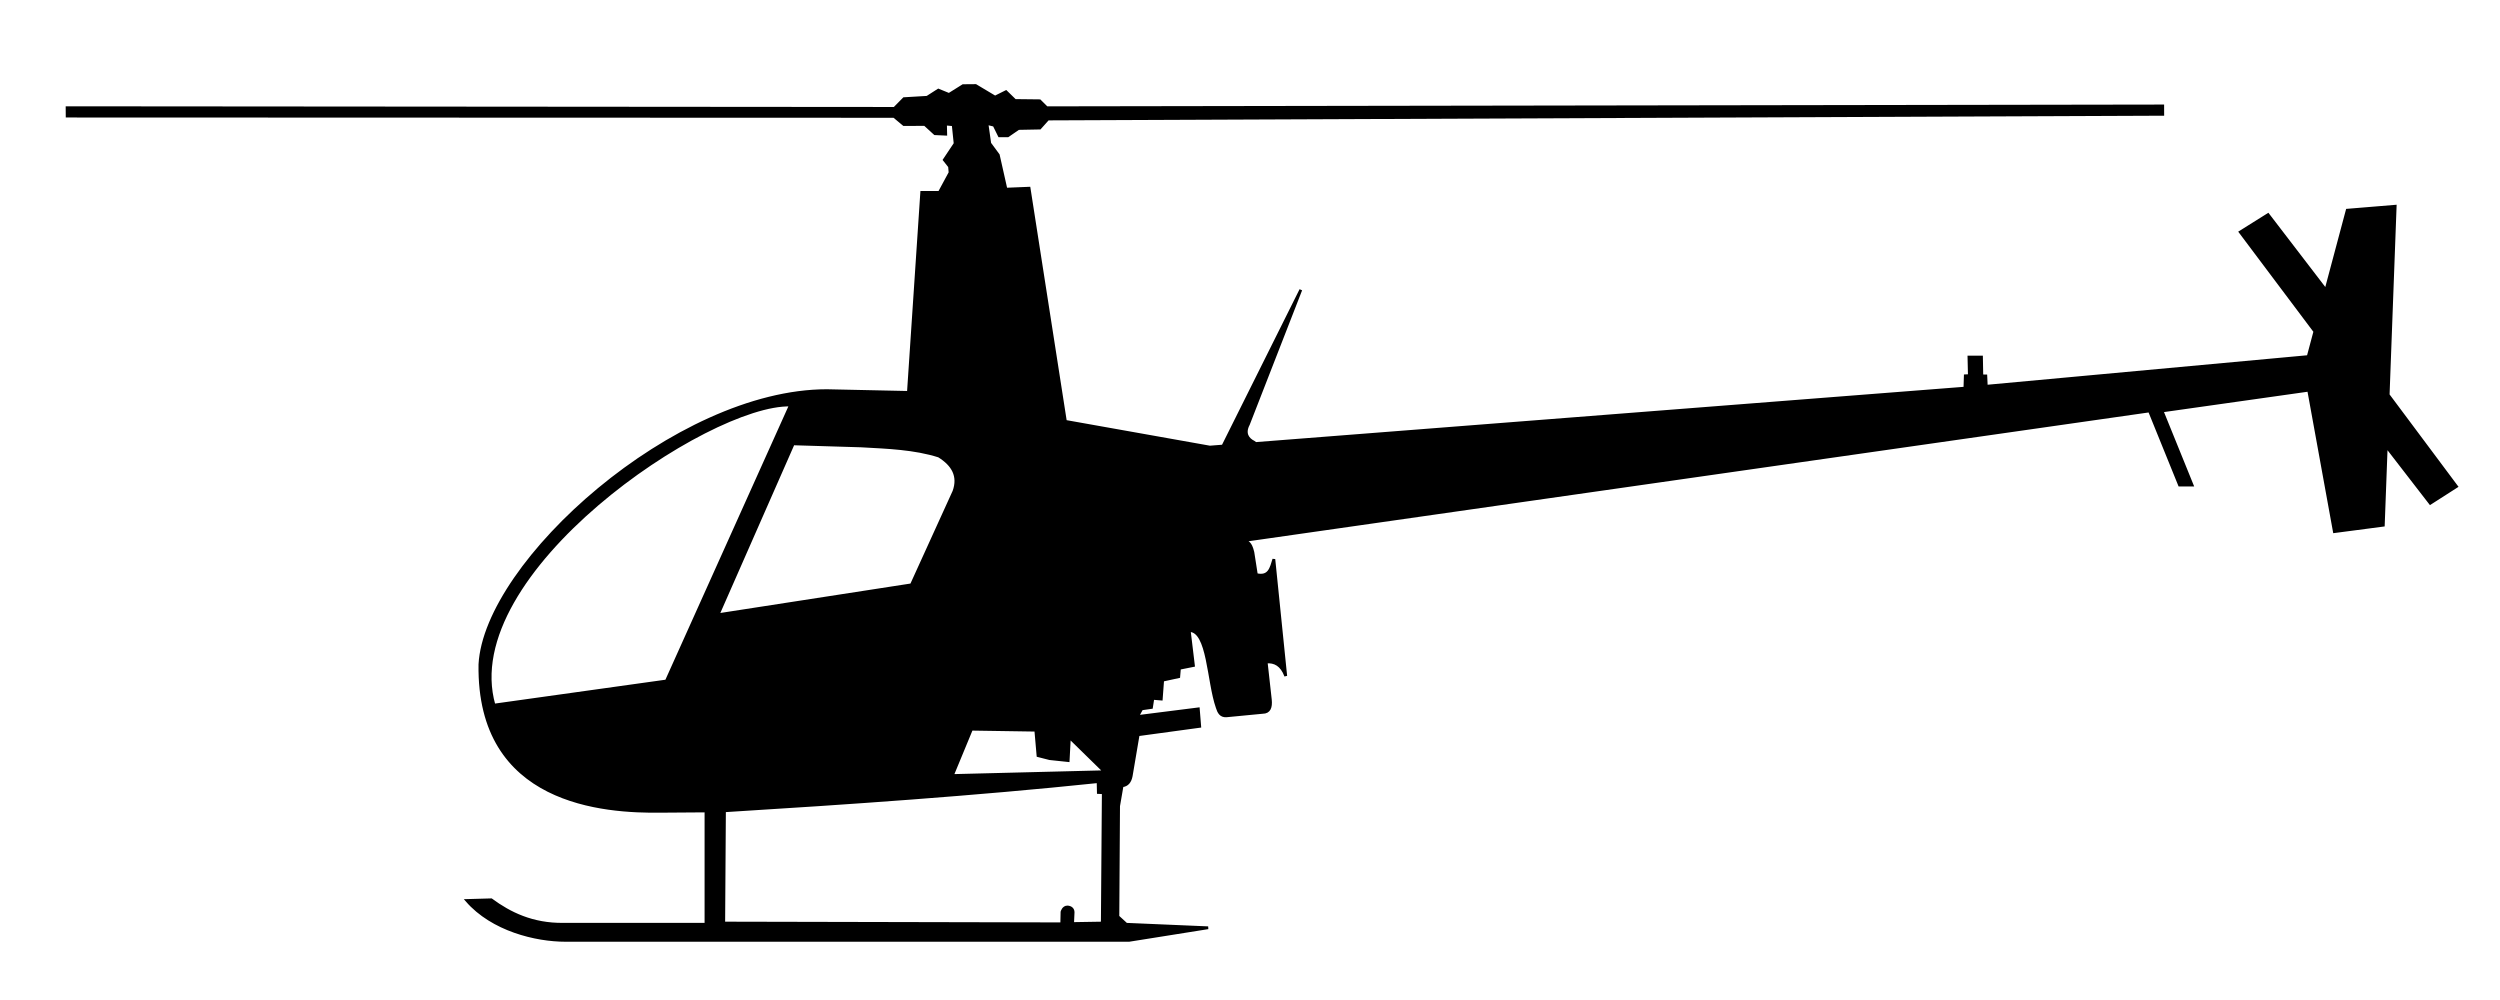
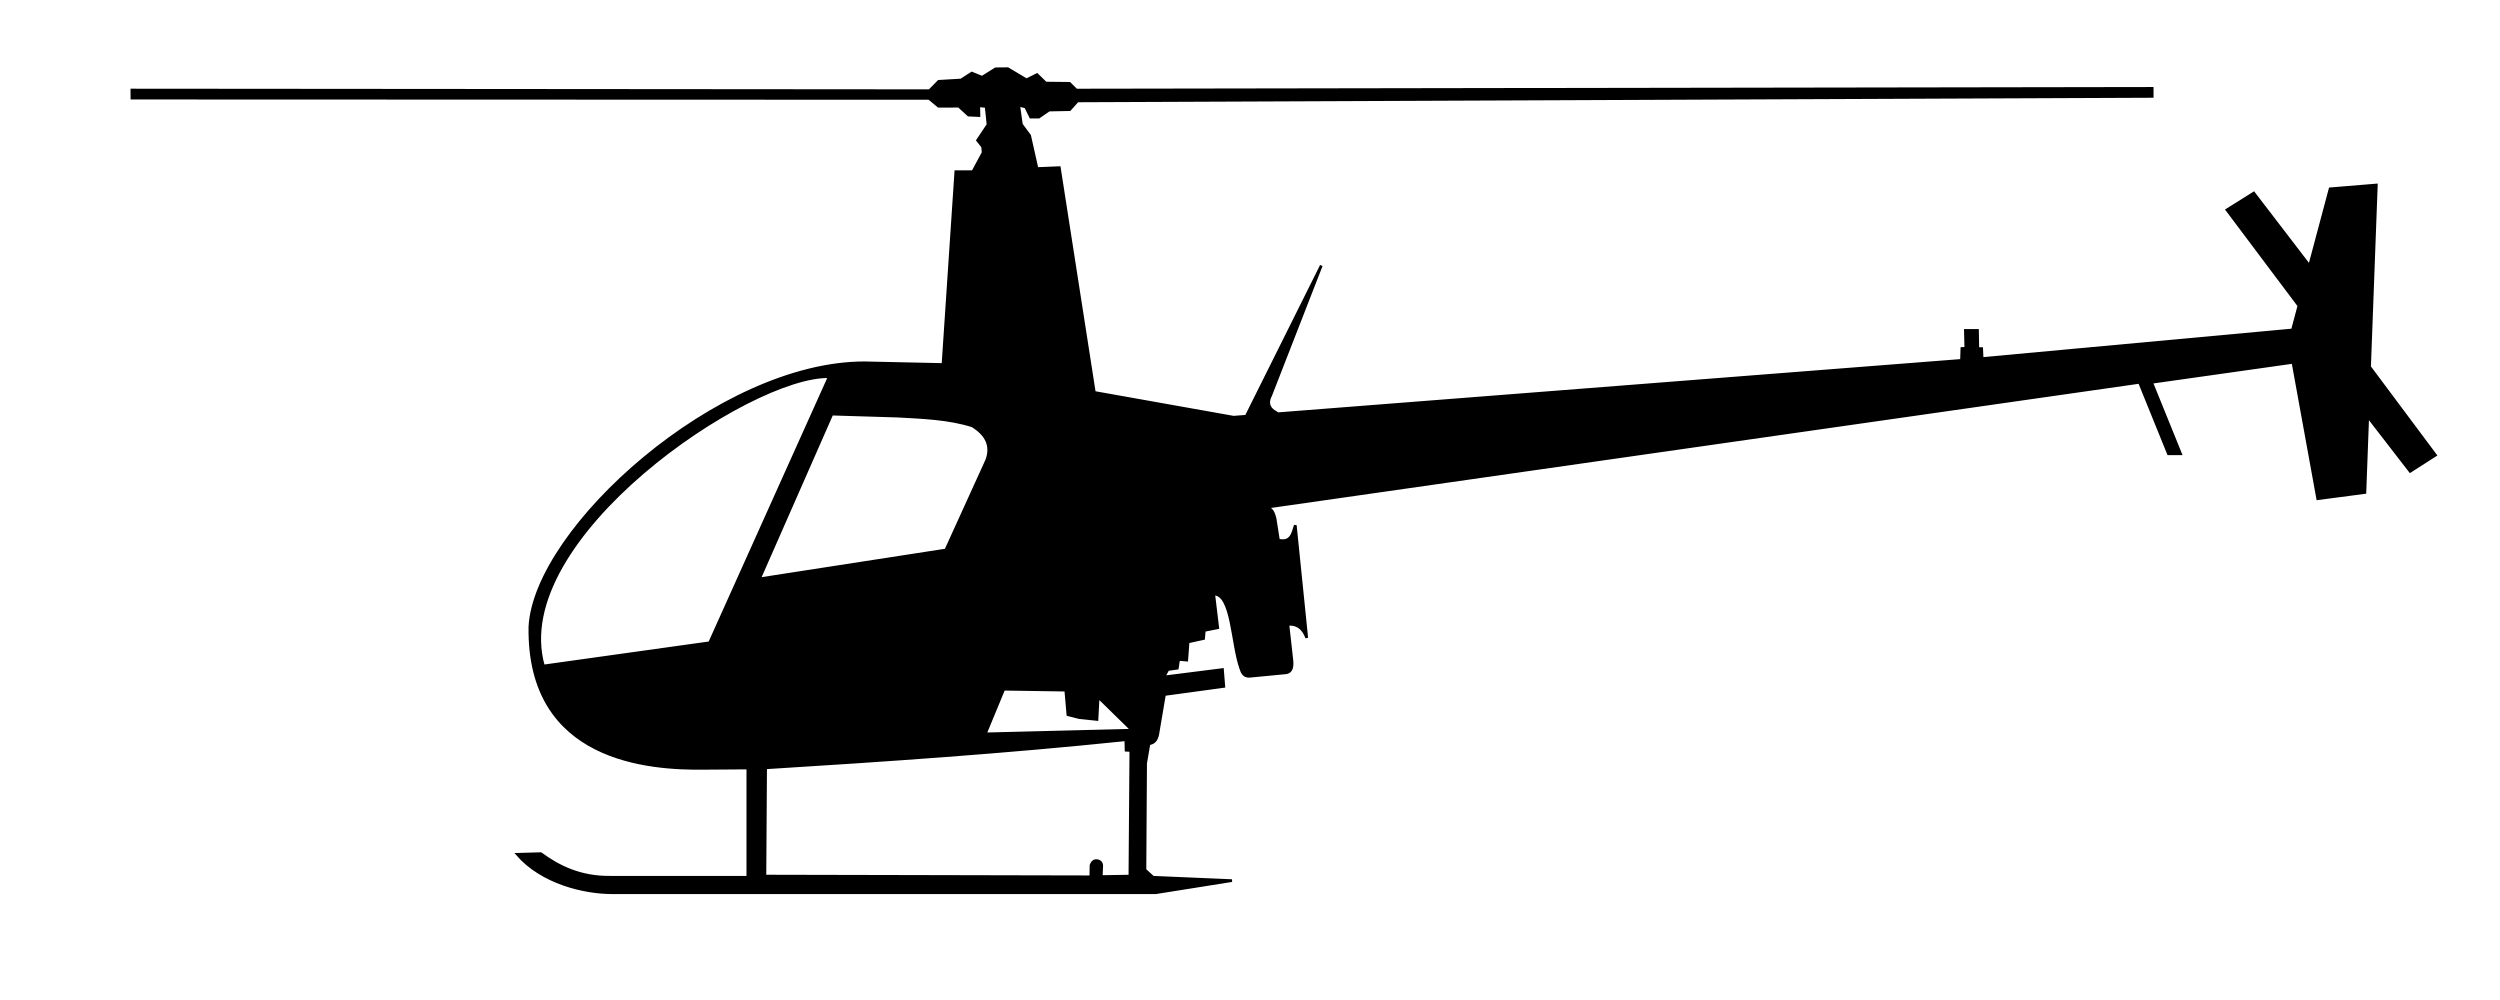
<svg xmlns="http://www.w3.org/2000/svg" width="250mm" height="100mm" version="1.1" viewBox="0 0 250 100">
-   <path d="m97.567 8.554-1.261 0.011-1.406 0.88-1.065-0.434-1.119 0.718-2.317 0.137-0.955 0.971-82.736-0.068 0.006 0.842 82.692 0.029 0.977 0.816 2.1-0.008 1.008 0.922 1.083 0.05-0.023-1.016 0.766 0.07 0.195 1.886-1.084 1.626 0.525 0.664 0.052 0.612-1.067 1.975h-1.766l-1.333 20.003-8.143-0.176c-15.087-0.009-34.162 17.156-34.705 27.378-0.209 13.963 12.386 14.772 18.184 14.687l4.422-0.032v11.329h-14.267c-3.098 0.036-5.361-1.089-7.204-2.447l-2.447 0.07c2.554 2.94 6.909 3.986 9.861 3.986h56.369l7.902-1.259-8.182-0.35-0.839-0.769 0.07-11.05 0.35-2.028c0.527-0.052 0.801-0.414 0.909-0.979l0.699-4.126 6.155-0.839-0.14-1.749-6.084 0.769 0.42-0.769 0.979-0.14 0.14-0.909 0.839 0.07 0.14-1.888 1.609-0.35 0.07-0.839 1.399-0.28-0.42-3.497c1.943-0.004 1.88 5.091 2.797 7.693 0.145 0.473 0.35 0.872 0.909 0.839l3.637-0.349c0.672-0.004 0.841-0.512 0.769-1.259l-0.42-3.776c0.852-0.076 1.542 0.289 1.958 1.399l-1.189-11.679c-0.273 0.864-0.441 1.846-1.749 1.539l-0.349-2.238c-0.256-1.046-0.513-0.904-0.77-1.189l90.428-12.938 3.007 7.413h1.259l-3.007-7.413 14.66-2.075 2.571 14.144 4.896-0.643 0.294-7.887 4.4 5.694 2.627-1.682-6.835-9.158 0.702-18.864-4.797 0.395-2.132 7.989-5.785-7.549-2.784 1.744 7.465 9.945-0.67 2.509-32.187 2.967-0.047-1.032-0.398-6e-3 -0.035-1.879h-1.257l0.043 1.854-0.408 0.019-0.039 1.233-70.919 5.537-0.2-0.142c-0.568-0.282-1.021-0.848-0.53-1.775l5.242-13.451-7.789 15.624-1.31 0.102-14.441-2.572-3.633-23.316-2.312 0.095-0.768-3.417-0.852-1.155-0.283-1.994 0.72 0.174 0.522 1.059 0.843 1e-3 1.067-0.735 2.138-0.041 0.812-0.907 111.48-0.468-3e-3 -0.838-111.6 0.18-0.703-0.698-2.467-0.027-0.904-0.882-1.093 0.545zm-18.518 31.95-12.413 27.595-17.235 2.411c-3.793-13.24 21.415-30.235 29.647-30.006zm0.272 3.882 6.806 0.206c2.642 0.149 5.301 0.234 7.763 1.014 1.408 0.875 2.051 2.005 1.504 3.532l-4.253 9.343-19.336 2.992zm17.828 28.534 6.429 0.099 0.222 2.546 1.162 0.297 1.855 0.197 0.123-2.324 3.511 3.437-15.219 0.381zm12.66 5.242 0.025 1.088 0.494 0.024-0.099 13.031-2.967 0.049 0.05-1.137c-8e-3 -0.313-0.231-0.503-0.569-0.519-0.422-5.54e-4 -0.544 0.495-0.544 0.495l-0.025 1.187-33.8-0.074 0.074-11.226c12.478-0.773 24.948-1.623 37.361-2.917z" stroke="#000" stroke-width=".277px" />
+   <path d="m100.78 6.868-1.216 0.011-1.355 0.848-1.027-0.419-1.078 0.692-2.233 0.132-0.921 0.936-79.764-0.065 0.006 0.811 79.721 0.028 0.942 0.786 2.025-0.007 0.972 0.889 1.044 0.048-0.022-0.979 0.739 0.068 0.188 1.818-1.045 1.567 0.506 0.64 0.051 0.59-1.028 1.904h-1.703l-1.285 19.284-7.851-0.17c-14.545-0.009-32.935 16.54-33.458 26.394-0.202 13.461 11.941 14.241 17.531 14.159l4.263-0.031v10.922h-13.754c-2.987 0.035-5.168-1.05-6.945-2.36l-2.36 0.067c2.462 2.834 6.661 3.843 9.507 3.843h54.344l7.618-1.213-7.888-0.337-0.809-0.742 0.067-10.653 0.337-1.956c0.508-0.051 0.772-0.399 0.876-0.944l0.674-3.978 5.934-0.809-0.135-1.686-5.866 0.742 0.405-0.742 0.944-0.135 0.135-0.877 0.809 0.067 0.135-1.82 1.551-0.337 0.067-0.809 1.349-0.27-0.405-3.371c1.873-4e-3 1.812 4.908 2.697 7.417 0.139 0.456 0.337 0.841 0.877 0.809l3.506-0.337c0.648-0.004 0.811-0.493 0.742-1.214l-0.405-3.641c0.821-0.074 1.486 0.279 1.888 1.349l-1.146-11.259c-0.263 0.833-0.425 1.779-1.686 1.484l-0.337-2.158c-0.247-1.008-0.495-0.871-0.742-1.146l87.179-12.473 2.899 7.147h1.214l-2.899-7.147 14.133-2 2.479 13.636 4.72-0.62 0.283-7.604 4.242 5.489 2.532-1.621-6.59-8.829 0.677-18.186-4.625 0.381-2.056 7.702-5.577-7.277-2.684 1.682 7.197 9.587-0.646 2.419-31.031 2.861-0.045-0.995-0.384-0.006-0.034-1.812h-1.212l0.042 1.788-0.393 0.018-0.038 1.188-68.371 5.338-0.193-0.137c-0.547-0.272-0.984-0.817-0.51-1.711l5.054-12.968-7.509 15.063-1.263 0.099-13.922-2.479-3.502-22.478-2.229 0.091-0.74-3.294-0.822-1.113-0.273-1.922 0.695 0.167 0.503 1.021 0.812 9.64e-4 1.029-0.708 2.061-0.04 0.783-0.874 107.47-0.451-3e-3 -0.808-107.59 0.173-0.677-0.673-2.378-0.026-0.871-0.85-1.054 0.525zm-17.853 30.802-11.967 26.604-16.616 2.325c-3.656-12.764 20.646-29.149 28.582-28.928zm0.262 3.742 6.561 0.199c2.547 0.144 5.111 0.226 7.484 0.977 1.358 0.843 1.978 1.933 1.45 3.405l-4.1 9.007-18.641 2.884zm17.188 27.509 6.198 0.095 0.214 2.455 1.121 0.286 1.788 0.19 0.119-2.241 3.385 3.314-14.672 0.367zm12.205 5.053 0.024 1.049 0.477 0.023-0.095 12.563-2.861 0.047 0.048-1.097c-8e-3 -0.302-0.223-0.485-0.549-0.501-0.407-5.34e-4 -0.524 0.477-0.524 0.477l-0.024 1.144-32.586-0.071 0.071-10.823c12.03-0.745 24.052-1.565 36.019-2.813z" stroke="#000" stroke-width=".267px" />
</svg>
